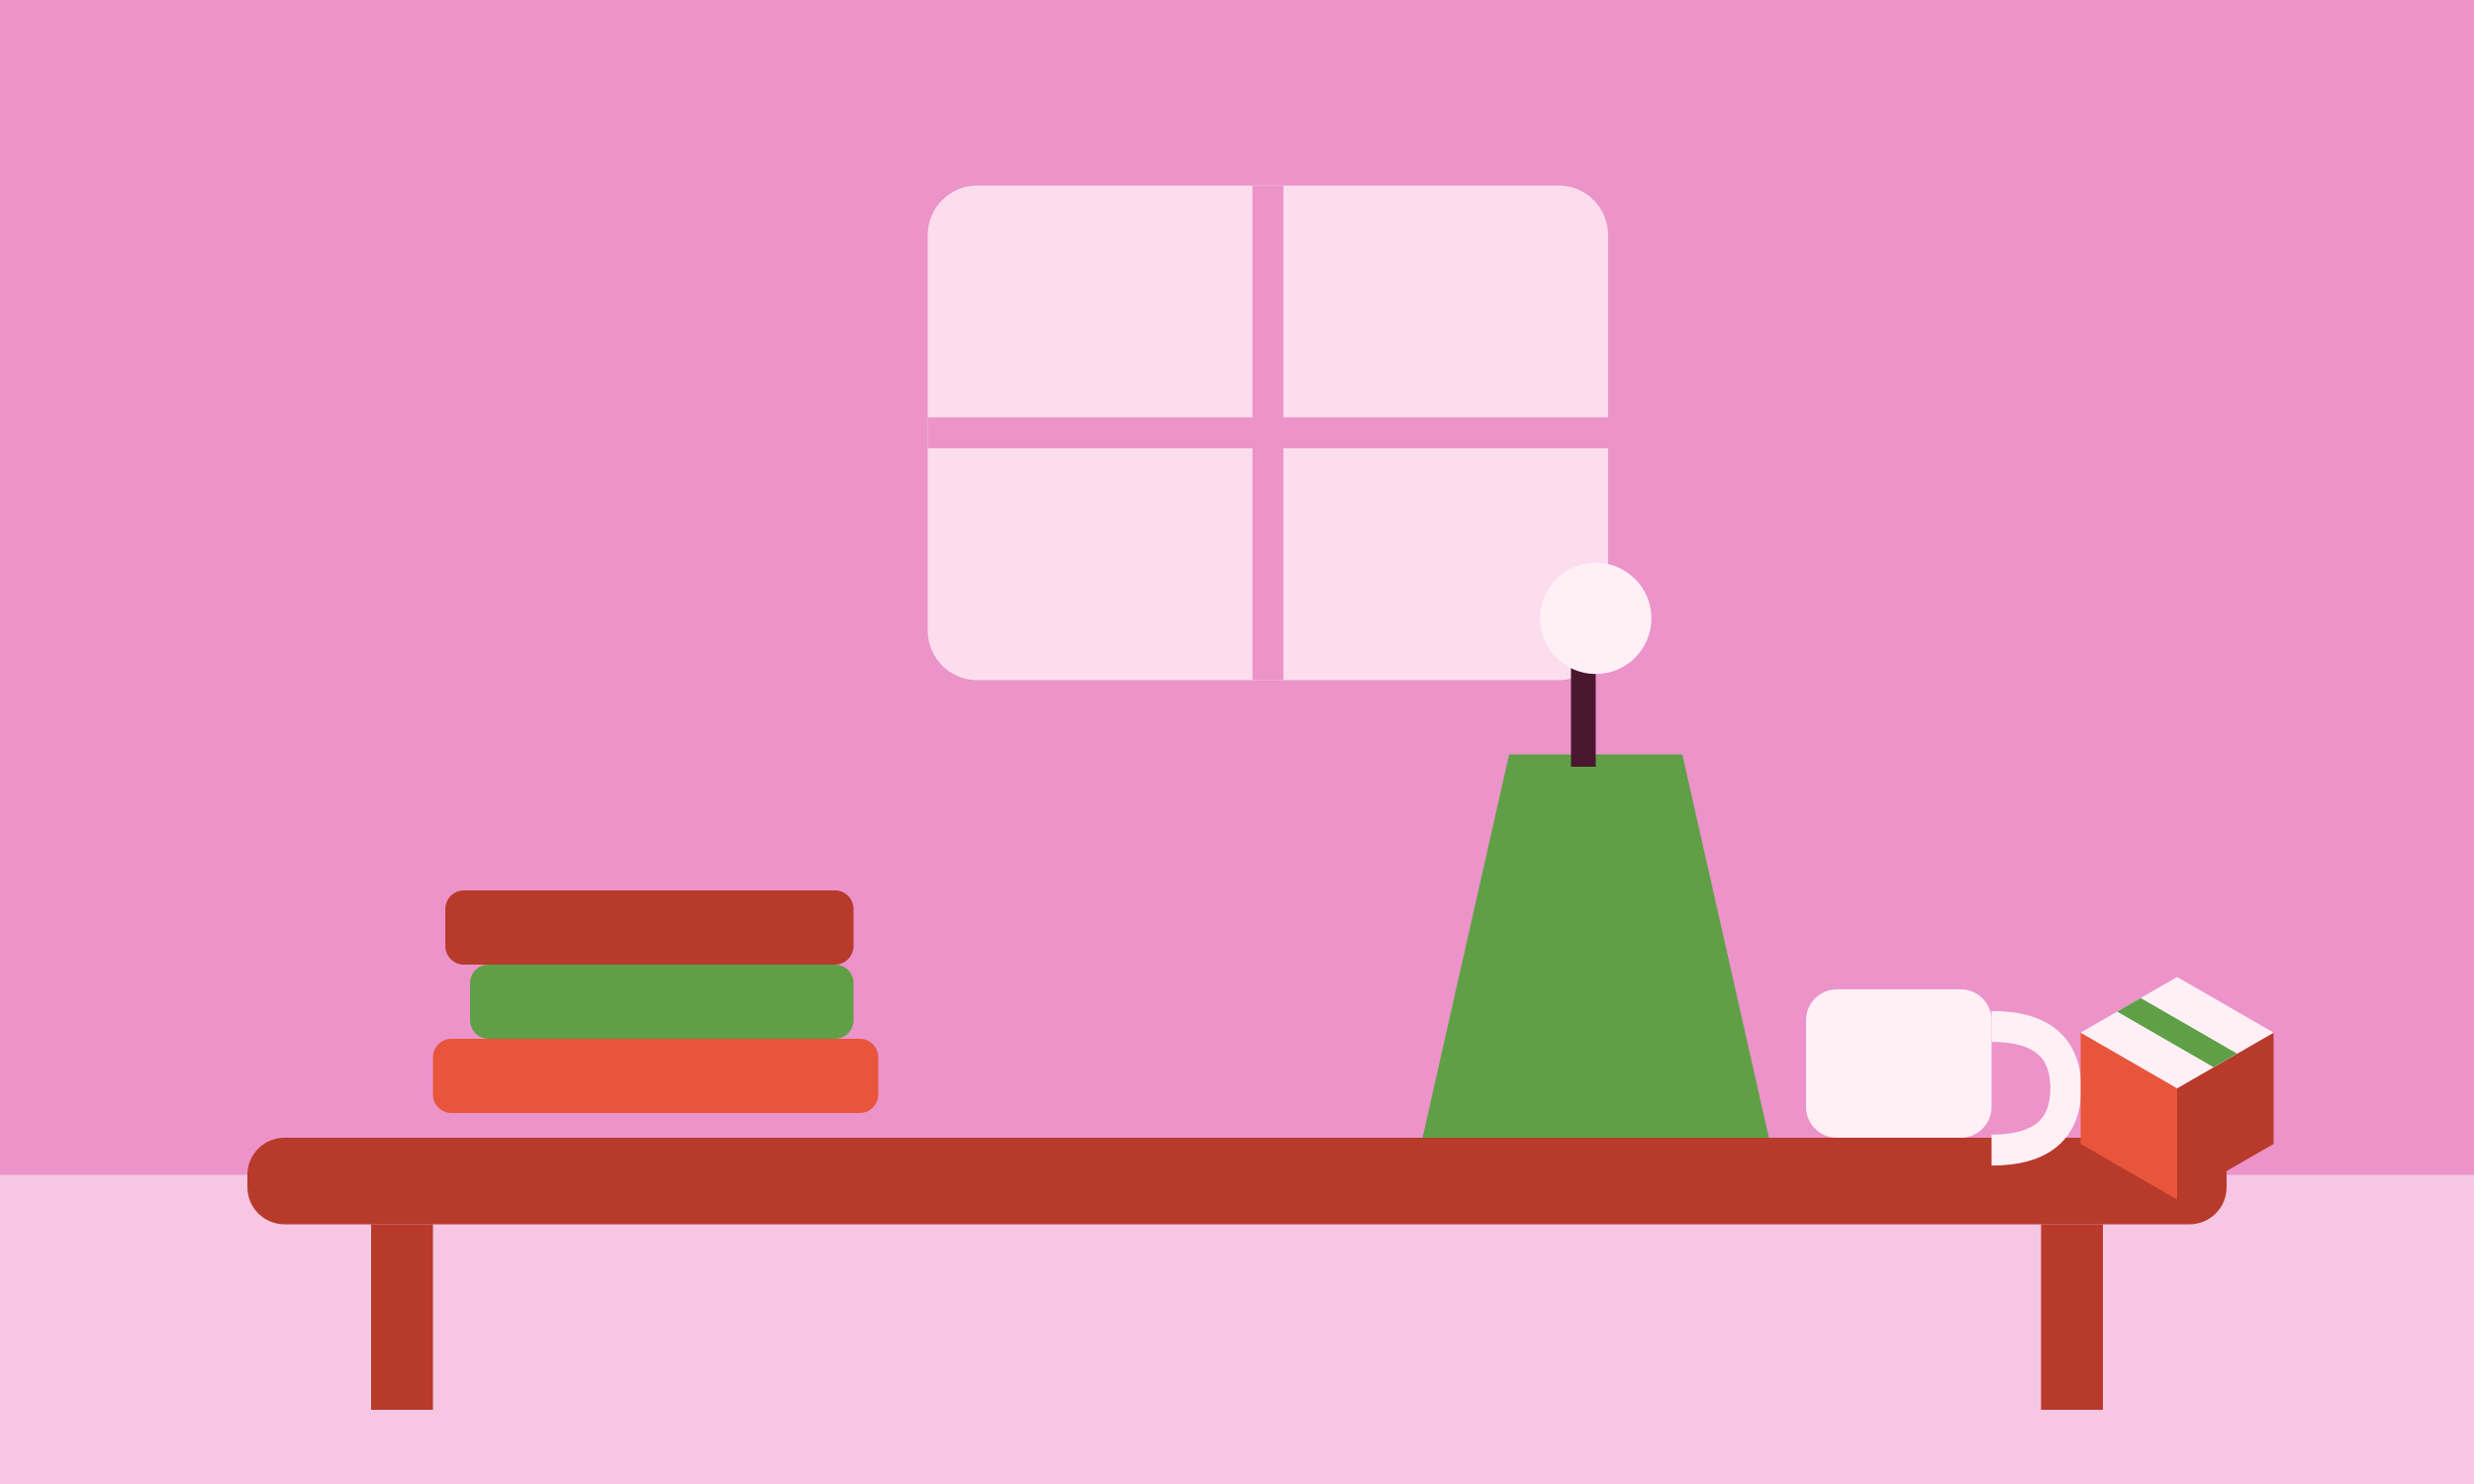
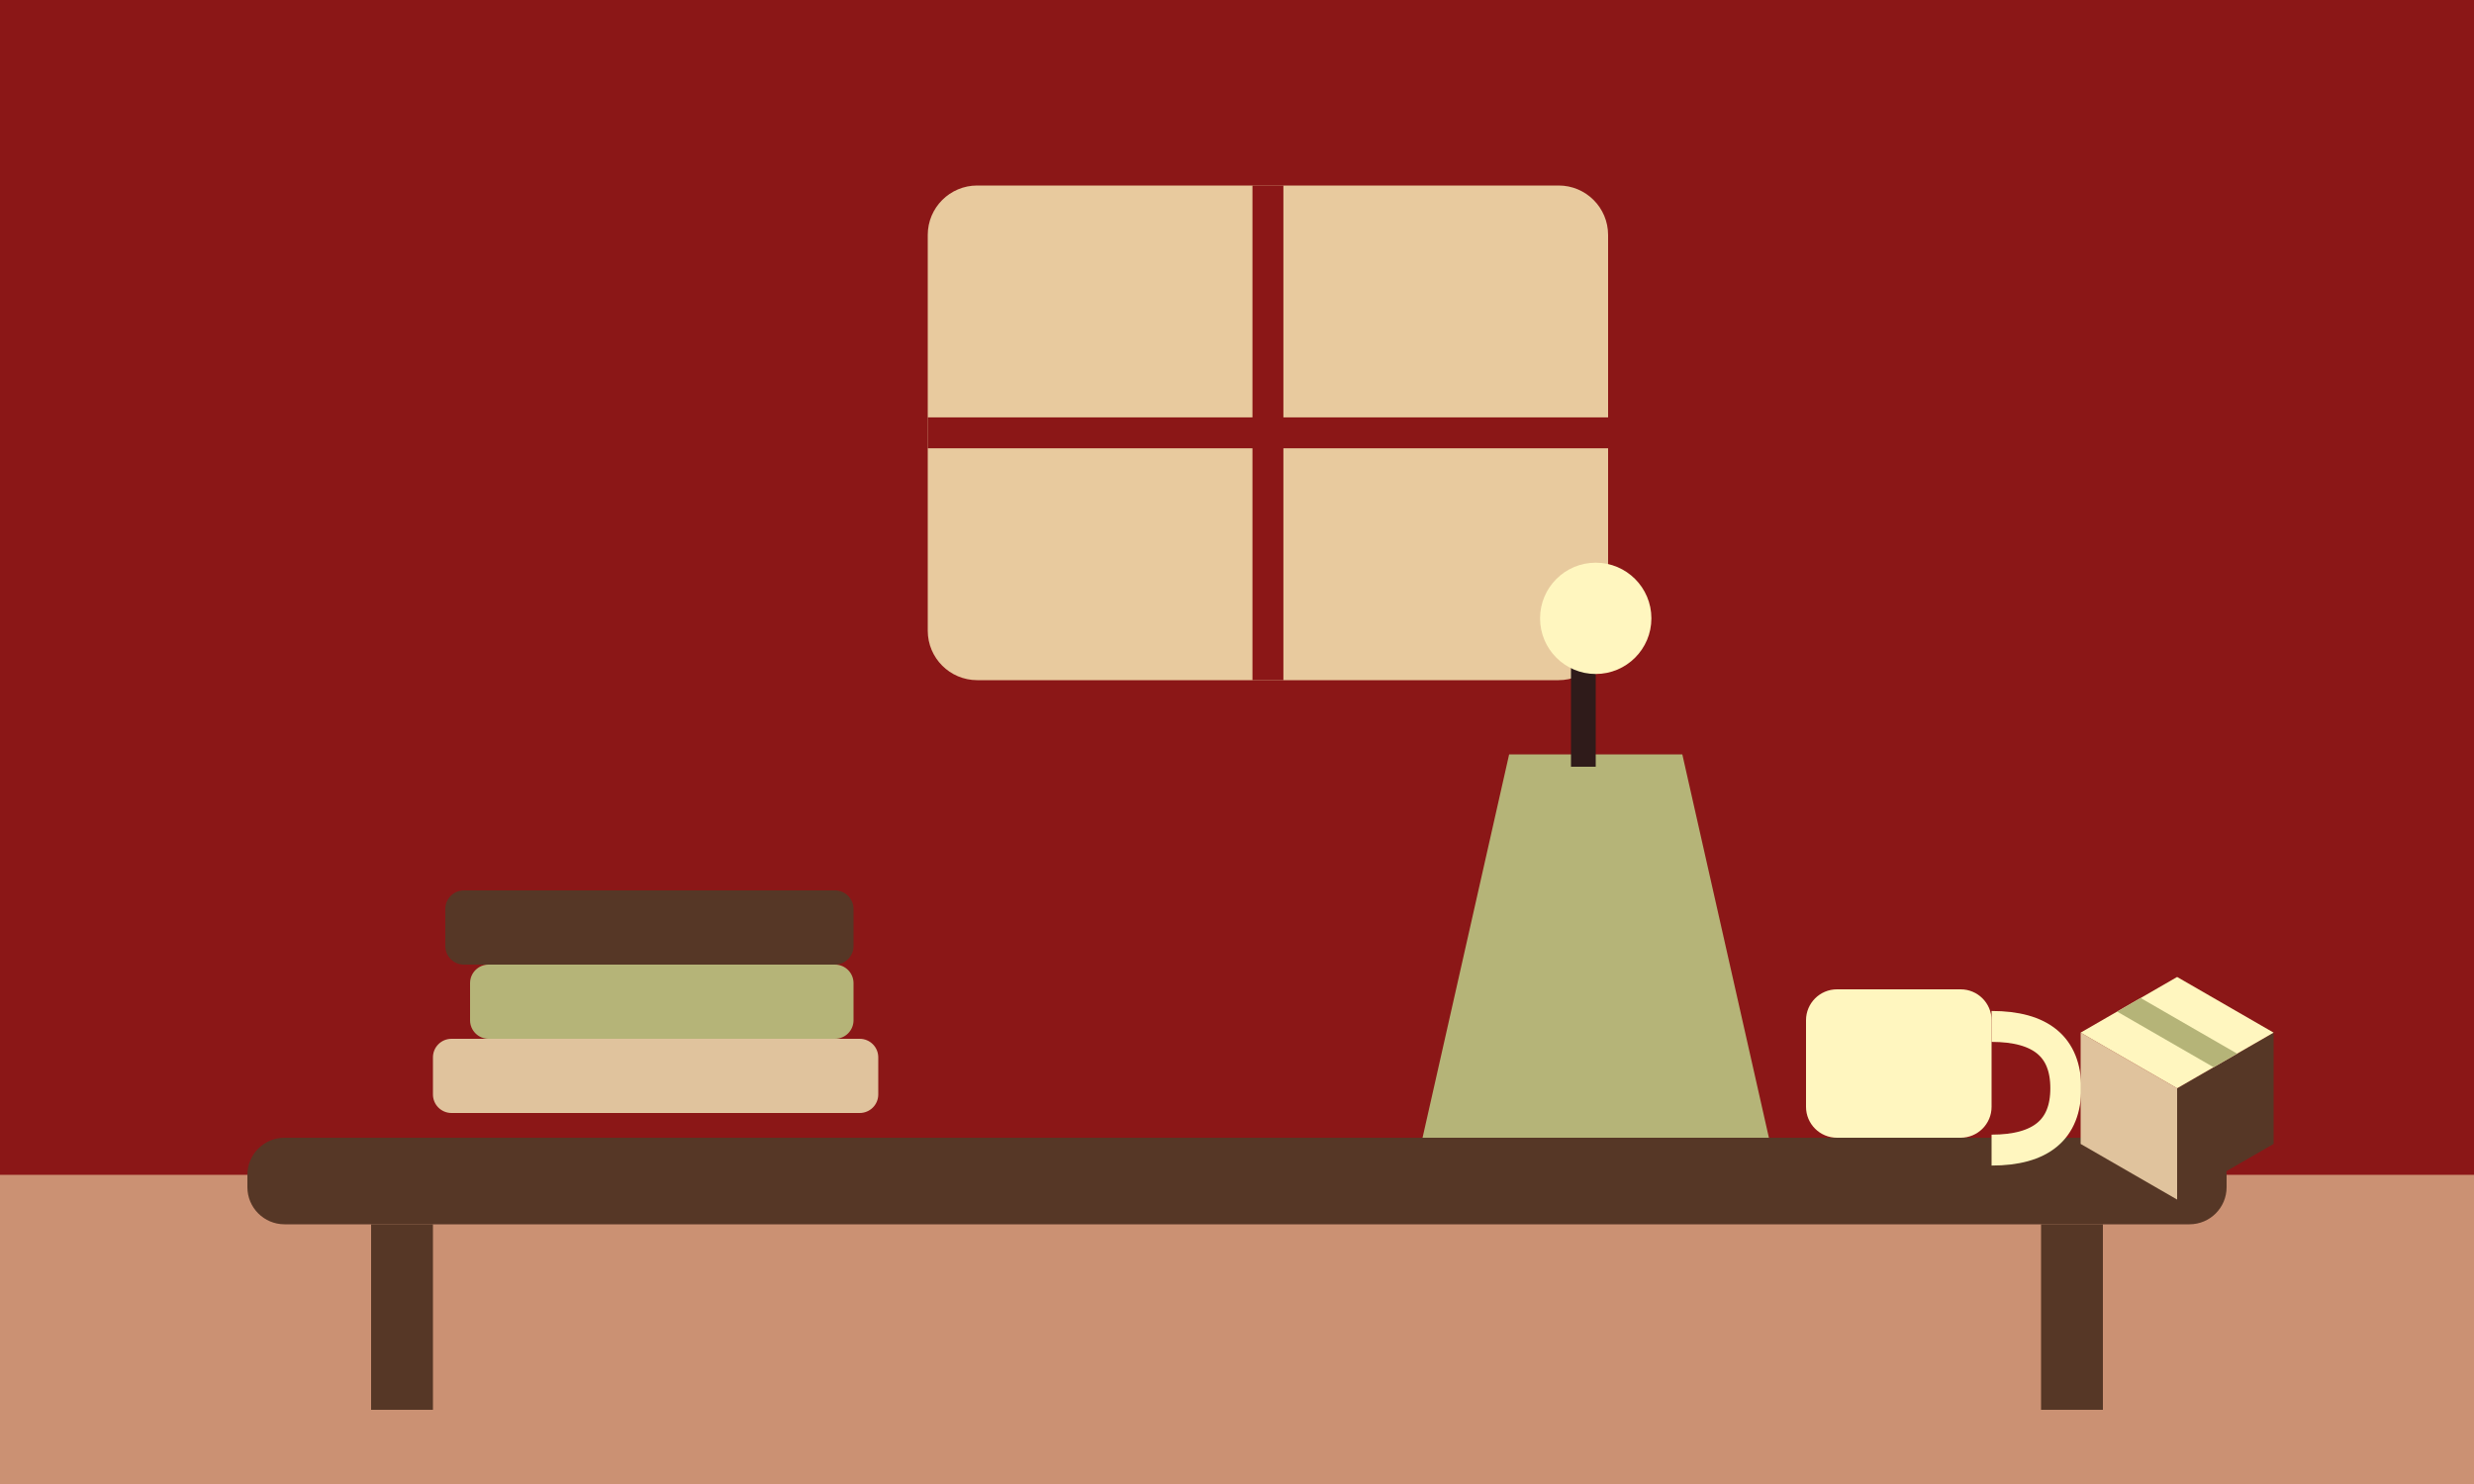
<svg xmlns="http://www.w3.org/2000/svg" viewBox="0 0 400 240" preserveAspectRatio="xMidYMid slice">
-   <rect width="400" height="240" fill="#ec93c9" />
-   <rect x="150" y="30" width="110" height="80" rx="8" fill="#fff0f6" opacity=".8" />
-   <path d="M205 30 v80 M150 70 h110" stroke="#ec93c9" stroke-width="5" />
-   <rect x="0" y="190" width="400" height="50" fill="#fff0f6" opacity=".55" />
-   <rect x="40" y="184" width="320" height="14" rx="6" fill="#b83a2a" />
-   <rect x="60" y="198" width="10" height="30" fill="#b83a2a" />
-   <rect x="330" y="198" width="10" height="30" fill="#b83a2a" />
-   <rect x="70" y="168" width="72" height="12" rx="3" fill="#e8553a" />
-   <rect x="76" y="156" width="62" height="12" rx="3" fill="#5fa046" />
-   <rect x="72" y="144" width="66" height="12" rx="3" fill="#b83a2a" />
-   <path d="M230 184 l14 -62 h28 l14 62z" fill="#5fa046" />
-   <rect x="254" y="104" width="4" height="20" fill="#4a1730" />
-   <circle cx="258" cy="100" r="9" fill="#fff0f6" />
-   <rect x="292" y="160" width="30" height="24" rx="5" fill="#fff0f6" />
-   <path d="M322 166 q12 0 12 10 t-12 10" fill="none" stroke="#fff0f6" stroke-width="5" />
-   <polygon points="336.4,167.0 352.0,176.0 352.0,194.0 336.4,185.0" fill="#e8553a" />
-   <polygon points="352.0,176.0 367.6,167.0 367.6,185.0 352.0,194.0" fill="#b83a2a" />
-   <polygon points="352.0,158.0 367.6,167.0 352.0,176.0 336.4,167.0" fill="#fff0f6" />
-   <polygon points="346.1,161.4 342.3,163.6 357.9,172.6 361.7,170.4" fill="#5fa046" />
+   <rect width="400" height="240" fill="#8B1717" />
+   <rect x="150" y="30" width="110" height="80" rx="8" fill="#FFF6BF" opacity=".8" />
+   <path d="M205 30 v80 M150 70 h110" stroke="#8B1717" stroke-width="5" />
+   <rect x="0" y="190" width="400" height="50" fill="#FFF6BF" opacity=".55" />
+   <rect x="40" y="184" width="320" height="14" rx="6" fill="#563726" />
+   <rect x="60" y="198" width="10" height="30" fill="#563726" />
+   <rect x="330" y="198" width="10" height="30" fill="#563726" />
+   <rect x="70" y="168" width="72" height="12" rx="3" fill="#E0C39D" />
+   <rect x="76" y="156" width="62" height="12" rx="3" fill="#B5B478" />
+   <rect x="72" y="144" width="66" height="12" rx="3" fill="#563726" />
+   <path d="M230 184 l14 -62 h28 l14 62z" fill="#B5B478" />
+   <rect x="254" y="104" width="4" height="20" fill="#2F1B1A" />
+   <circle cx="258" cy="100" r="9" fill="#FFF6BF" />
+   <rect x="292" y="160" width="30" height="24" rx="5" fill="#FFF6BF" />
+   <path d="M322 166 q12 0 12 10 t-12 10" fill="none" stroke="#FFF6BF" stroke-width="5" />
+   <polygon points="336.4,167.0 352.0,176.0 352.0,194.0 336.4,185.0" fill="#E0C39D" />
+   <polygon points="352.0,176.0 367.6,167.0 367.6,185.0 352.0,194.0" fill="#563726" />
+   <polygon points="352.0,158.0 367.6,167.0 352.0,176.0 336.4,167.0" fill="#FFF6BF" />
+   <polygon points="346.1,161.4 342.3,163.6 357.9,172.6 361.7,170.4" fill="#B5B478" />
</svg>
